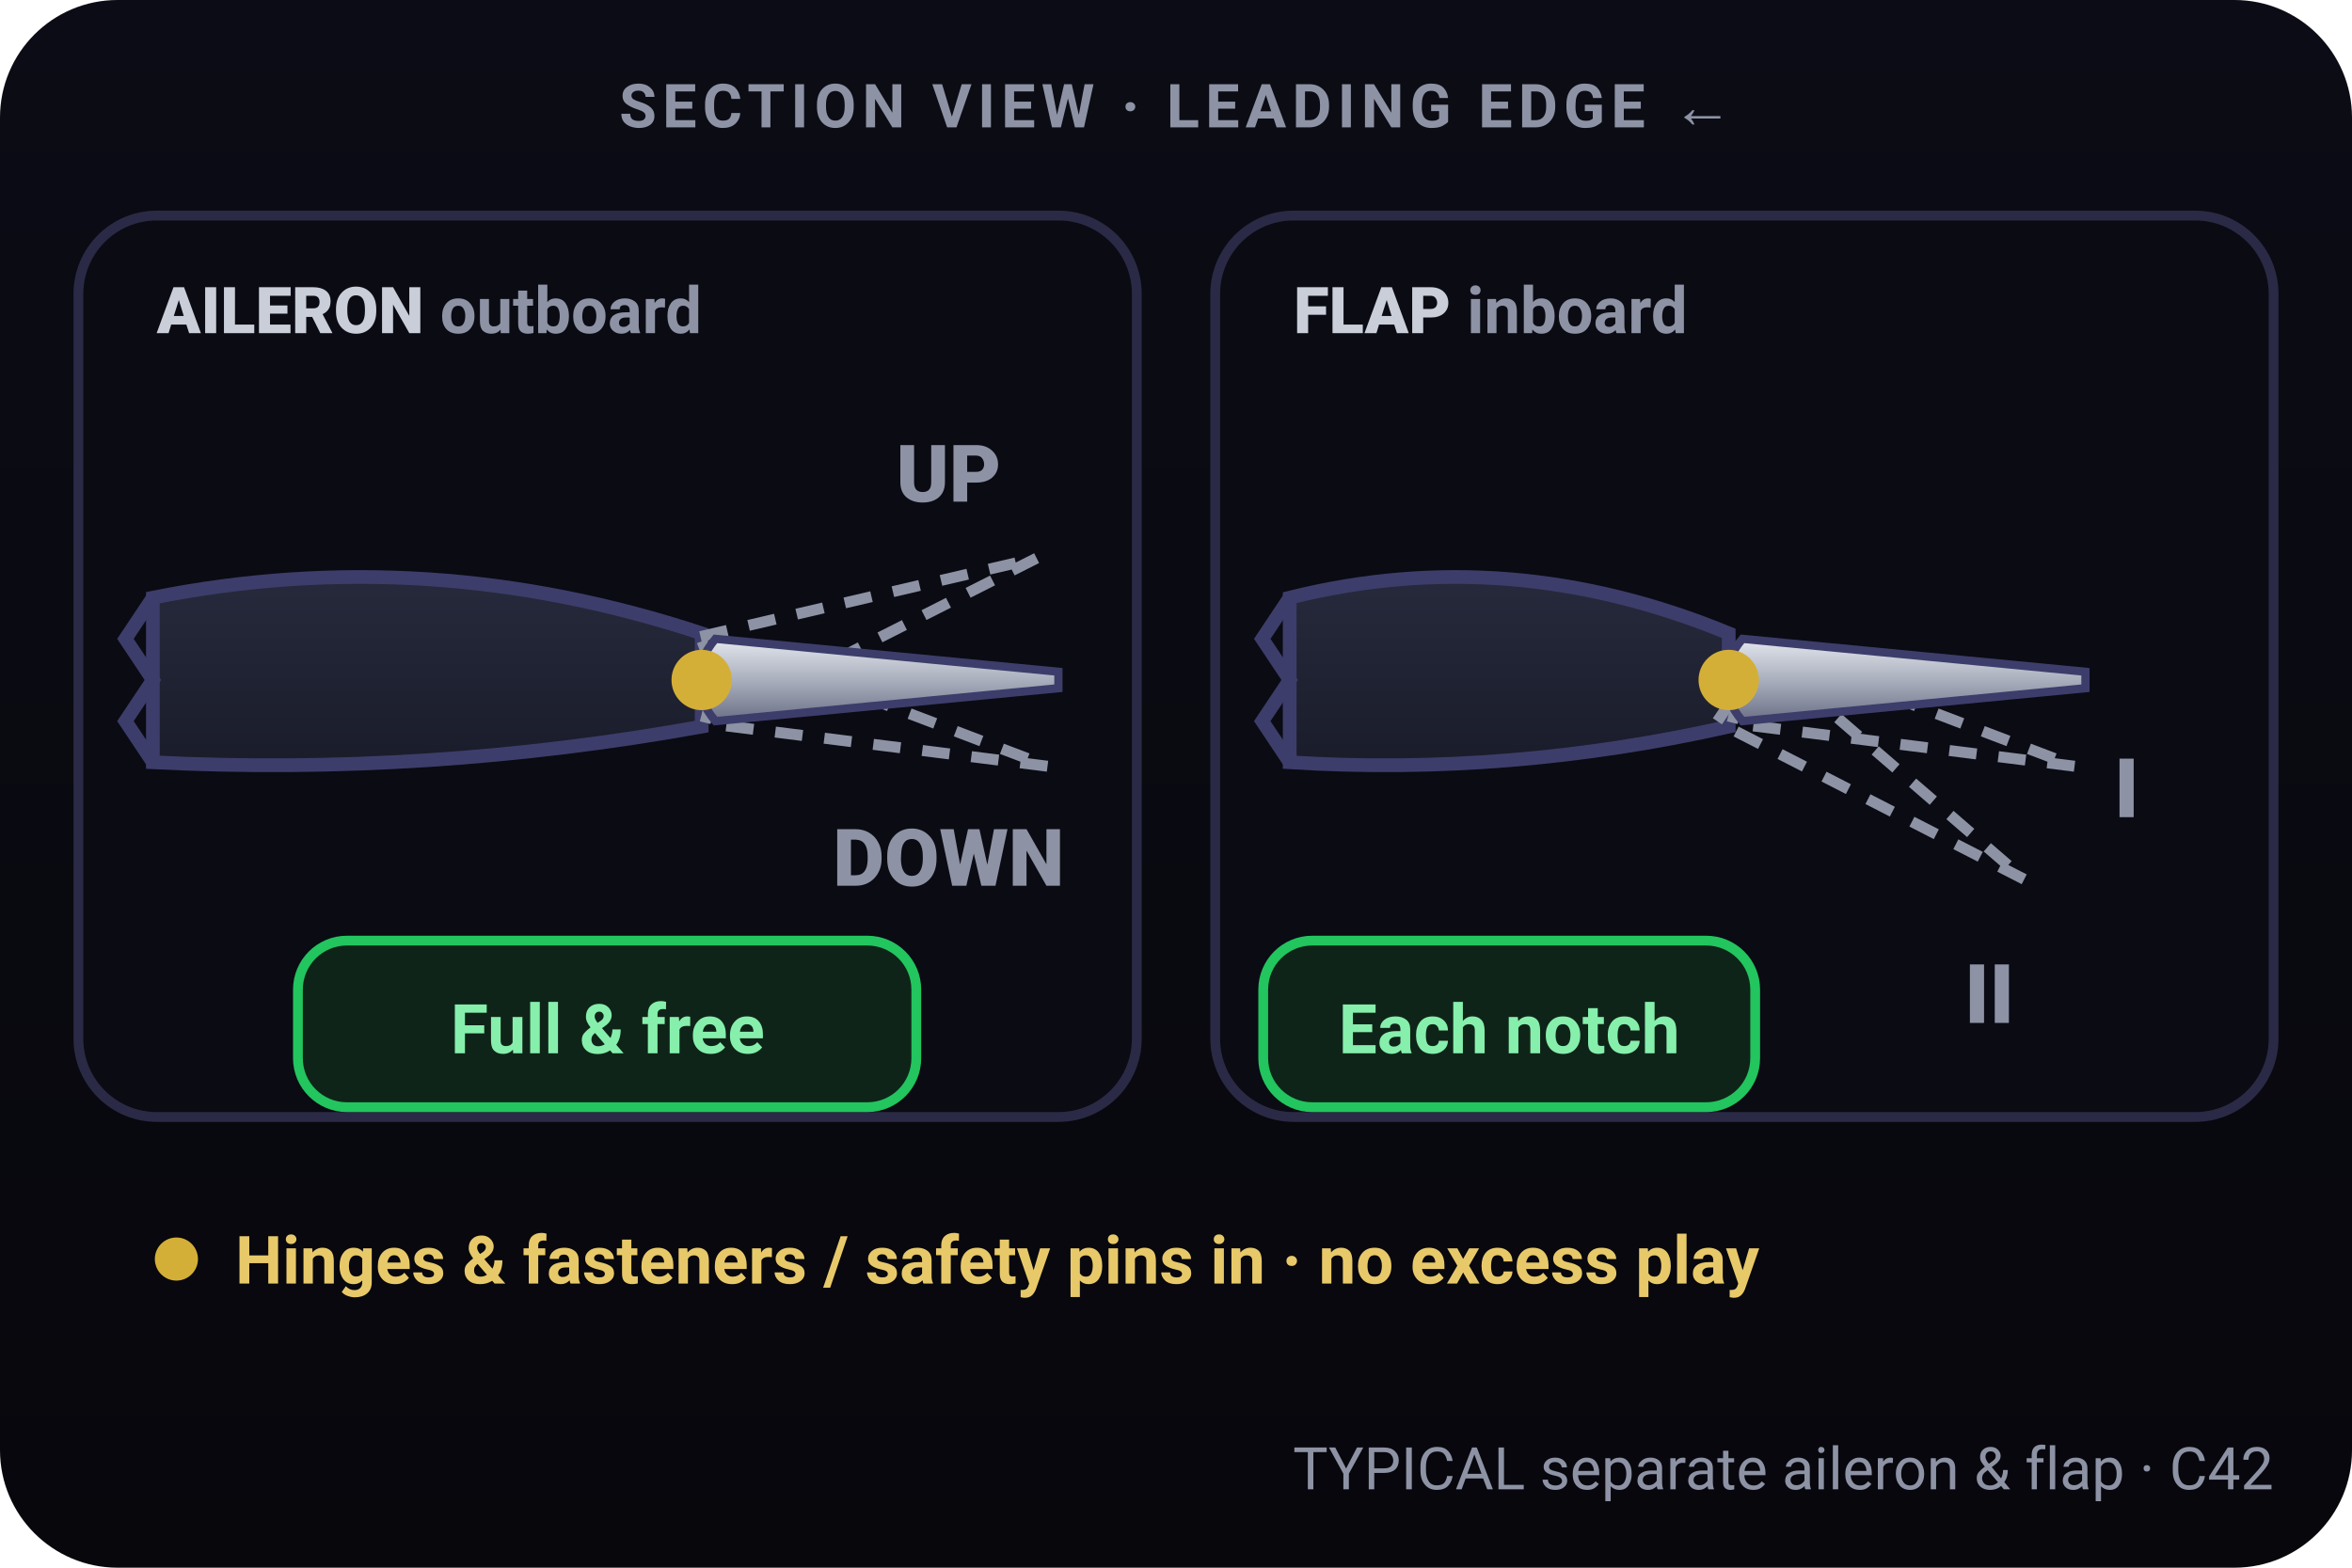
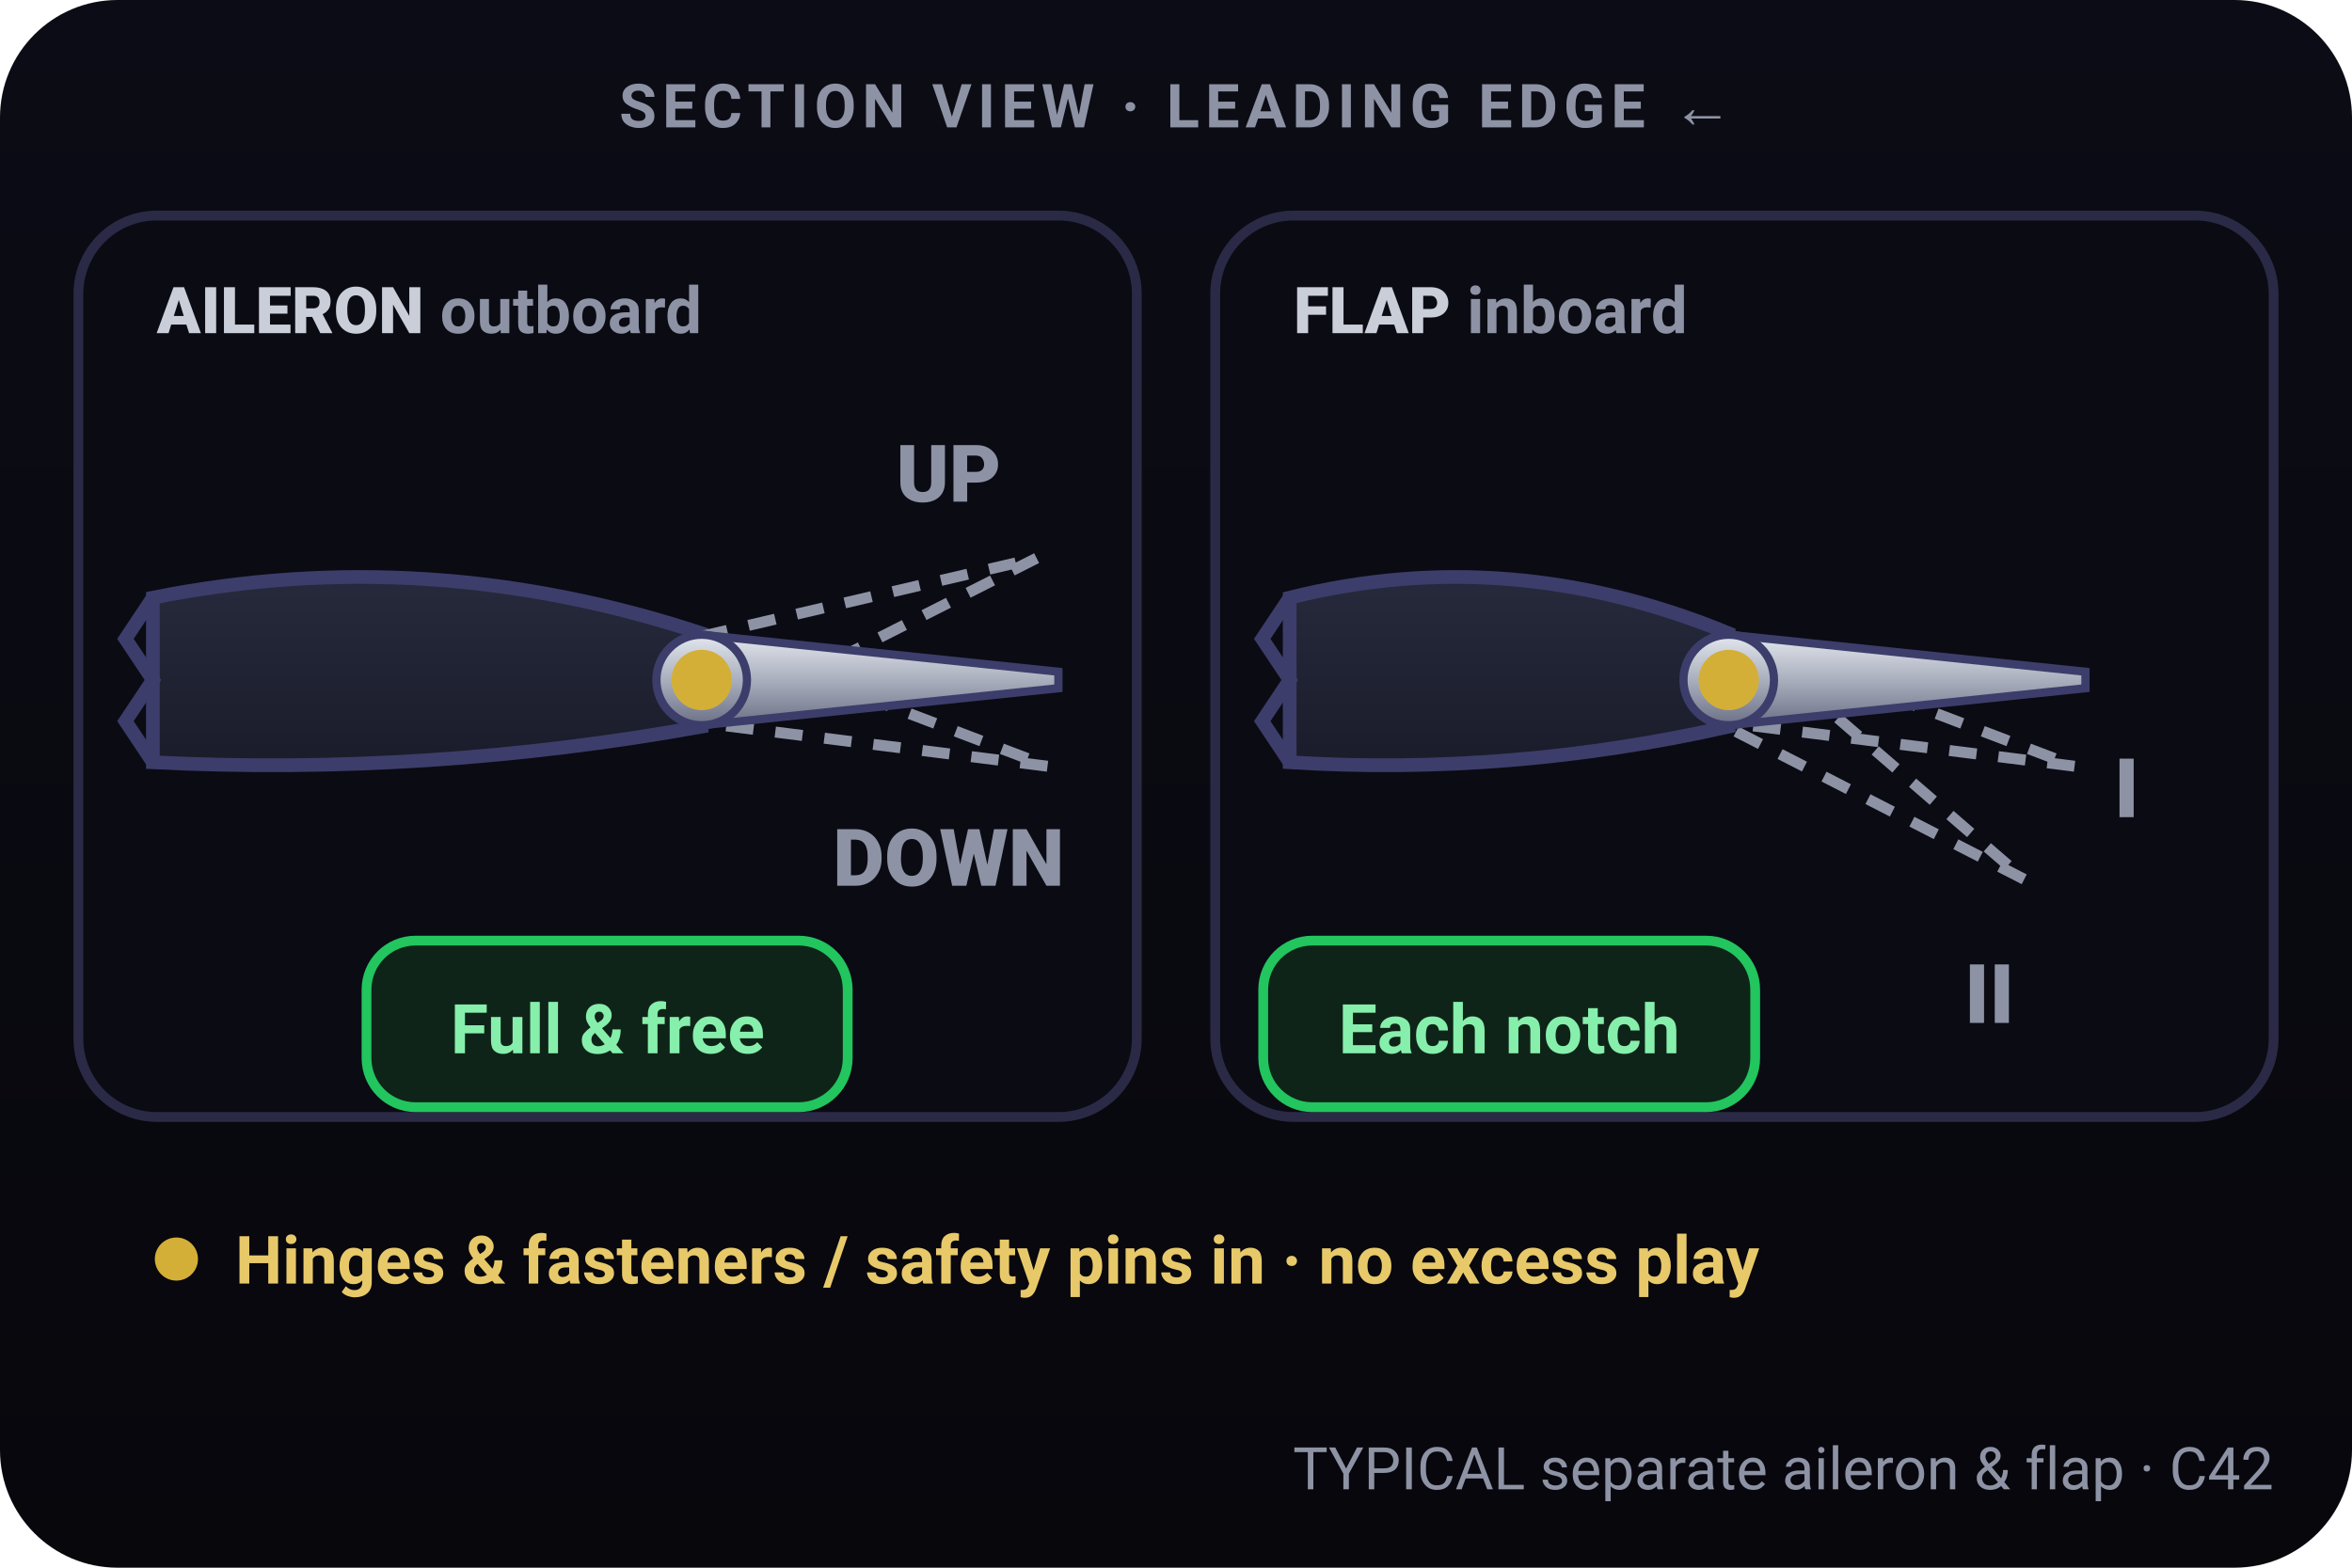
<svg xmlns="http://www.w3.org/2000/svg" viewBox="0 0 240 160" role="img" aria-label="Typical C42 wing sections: the outboard aileron is moved fully up and down (it travels further up than down), then the inboard flap is lowered through each notch; hinges, fasteners and safety pins are checked with no excess play">
  <defs>
    <linearGradient id="bg" x1="0" y1="0" x2="0" y2="1">
      <stop offset="0" stop-color="#0c0c16" />
      <stop offset="1" stop-color="#07070c" />
    </linearGradient>
    <linearGradient id="metal" x1="0" y1="0" x2="0" y2="1">
      <stop offset="0" stop-color="#e4e7ee" />
      <stop offset=".5" stop-color="#a9afbd" />
      <stop offset="1" stop-color="#6b7086" />
    </linearGradient>
    <linearGradient id="metalh" x1="0" y1="0" x2="1" y2="0">
      <stop offset="0" stop-color="#6b7086" />
      <stop offset=".45" stop-color="#d9dde5" />
      <stop offset="1" stop-color="#7d8296" />
    </linearGradient>
    <linearGradient id="skin" x1="0" y1="0" x2="0" y2="1">
      <stop offset="0" stop-color="#2a2d3d" />
      <stop offset="1" stop-color="#171822" />
    </linearGradient>
    <linearGradient id="fab" x1="0" y1="0" x2="0" y2="1">
      <stop offset="0" stop-color="#262a3c" />
      <stop offset="1" stop-color="#1a1c2a" />
    </linearGradient>
    <radialGradient id="glass" cx=".35" cy=".3" r=".8">
      <stop offset="0" stop-color="#93c5fd" stop-opacity=".28" />
      <stop offset="1" stop-color="#8b5cf6" stop-opacity=".12" />
    </radialGradient>
  </defs>
  <style>
  text{font-family:system-ui,-apple-system,"Segoe UI",Roboto,Arial,sans-serif}
  .ail{transform-origin:76px 69px;animation:ail 4s ease-in-out infinite}
  .flap{transform-origin:184px 69px;animation:flap 4s ease-in-out infinite}
-   .pin{animation:pin 4s linear infinite}
  .pa{animation:pa 4s linear infinite}.pb{animation:pb 4s linear infinite}
  @keyframes ail{0%,3%{transform:rotate(0)}13%,17%{transform:rotate(-20deg)}27%{transform:rotate(0)}37%,41%{transform:rotate(14deg)}50%,100%{transform:rotate(0)}}
  @keyframes flap{0%,52%{transform:rotate(0)}60%,68%{transform:rotate(14deg)}76%,86%{transform:rotate(34deg)}96%,100%{transform:rotate(0)}}
-   @keyframes pin{0%,100%{opacity:.35}25%,75%{opacity:1}}
  @keyframes pa{0%,46%{opacity:1}52%,100%{opacity:.25}}
  @keyframes pb{0%,46%{opacity:.25}52%,98%{opacity:1}100%{opacity:.25}}
  @media (prefers-reduced-motion:reduce){*{animation:none!important}}
</style>
  <rect width="240" height="160" rx="12" fill="url(#bg)" />
  <text x="120" y="13" text-anchor="middle" font-size="6.2" font-weight="700" letter-spacing=".6" fill="#8d93a4">SECTION VIEW · LEADING EDGE ←</text>
  <rect x="8" y="22" width="108" height="92" rx="8" fill="#0b0b14" stroke="#2a2a46" />
  <rect x="124" y="22" width="108" height="92" rx="8" fill="#0b0b14" stroke="#2a2a46" />
  <text x="16" y="34" font-size="6.6" font-weight="800" fill="#c9ced8">AILERON <tspan font-weight="600" fill="#8d93a4">outboard</tspan>
  </text>
  <text x="132" y="34" font-size="6.6" font-weight="800" fill="#c9ced8">FLAP <tspan font-weight="600" fill="#8d93a4">inboard</tspan>
  </text>
  <g transform="translate(52 68) scale(1.4) translate(-62 -68)">
    <path d="M36 63 Q56.0 59 76 65.6 L76 72.4 Q56.0 76 36 75Z" fill="url(#fab)" stroke="#3d3d6b" />
    <path d="M36 63 l-2 3 2 3 -2 3 2 3" fill="none" stroke="#3d3d6b" />
    <g transform="rotate(-20 76 69)">
      <path d="M77 66 L102 69 L77 72Z" fill="none" stroke="#8d93a4" stroke-dasharray="2 1.6" stroke-width=".8" />
    </g>
    <g transform="rotate(14 76 69)">
      <path d="M77 66 L102 69 L77 72Z" fill="none" stroke="#8d93a4" stroke-dasharray="2 1.6" stroke-width=".8" />
    </g>
    <text x="94" y="56" text-anchor="middle" font-size="5.8" font-weight="800" fill="#8d93a4">UP</text>
    <text x="94" y="84" text-anchor="middle" font-size="5.8" font-weight="800" fill="#8d93a4">DOWN</text>
    <g class="ail">
-       <path d="M77 66 L102 68.4 L102 69.6 L77 72 Q74.5 69 77 66Z" fill="url(#metal)" stroke="#3d3d6b" stroke-width=".6" />
+       <path d="M76 65.7 L102 68.4 L102 69.6 L76 72.3Z" fill="url(#metal)" stroke="#3d3d6b" stroke-width=".6" />
+       <circle cx="76" cy="69" r="3.3" fill="url(#metal)" stroke="#3d3d6b" stroke-width=".6" />
    </g>
    <circle class="pin" cx="76" cy="69" r="2.2" fill="#d4af37" />
  </g>
  <g class="pa">
    <g>
-       <rect x="30.4" y="96" width="63.1" height="17" rx="5" fill="#0f2418" stroke="#22c55e" />
+       <rect x="37.4" y="96" width="49.1" height="17" rx="5" fill="#0f2418" stroke="#22c55e" />
      <text x="62.0" y="107.5" text-anchor="middle" font-size="7" font-weight="700" fill="#86efac">Full &amp; free</text>
    </g>
  </g>
  <g transform="translate(168 68) scale(1.4) translate(-178 -68)">
    <path d="M152 63 Q168.0 59 184 65.6 L184 72.4 Q168.0 76 152 75Z" fill="url(#fab)" stroke="#3d3d6b" />
    <path d="M152 63 l-2 3 2 3 -2 3 2 3" fill="none" stroke="#3d3d6b" />
    <g transform="rotate(14 184 69)">
      <path d="M185 66 L210 69 L185 72Z" fill="none" stroke="#8d93a4" stroke-dasharray="2 1.6" stroke-width=".8" />
    </g>
    <g transform="rotate(34 184 69)">
      <path d="M185 66 L210 69 L185 72Z" fill="none" stroke="#8d93a4" stroke-dasharray="2 1.6" stroke-width=".8" />
    </g>
    <text x="213" y="79" text-anchor="middle" font-size="6" font-weight="800" fill="#8d93a4">I</text>
    <text x="203" y="94" text-anchor="middle" font-size="6" font-weight="800" fill="#8d93a4">II</text>
    <g class="flap">
-       <path d="M185 66 L210 68.4 L210 69.6 L185 72 Q182.5 69 185 66Z" fill="url(#metal)" stroke="#3d3d6b" stroke-width=".6" />
+       <path d="M184 65.7 L210 68.4 L210 69.6 L184 72.3Z" fill="url(#metal)" stroke="#3d3d6b" stroke-width=".6" />
+       <circle cx="184" cy="69" r="3.3" fill="url(#metal)" stroke="#3d3d6b" stroke-width=".6" />
    </g>
    <circle class="pin" cx="184" cy="69" r="2.2" fill="#d4af37" />
  </g>
  <g class="pb">
    <g>
      <rect x="128.9" y="96" width="50.2" height="17" rx="5" fill="#0f2418" stroke="#22c55e" />
      <text x="154.0" y="107.5" text-anchor="middle" font-size="7" font-weight="700" fill="#86efac">Each notch</text>
    </g>
  </g>
  <circle cx="18" cy="128.5" r="2.2" fill="#d4af37" />
  <text x="24" y="131" font-size="6.8" font-weight="700" fill="#e8c96a">Hinges &amp; fasteners / safety pins in · no excess play</text>
  <text x="232" y="152" text-anchor="end" font-size="6" fill="#8d93a4">TYPICAL separate aileron &amp; flap · C42</text>
</svg>
